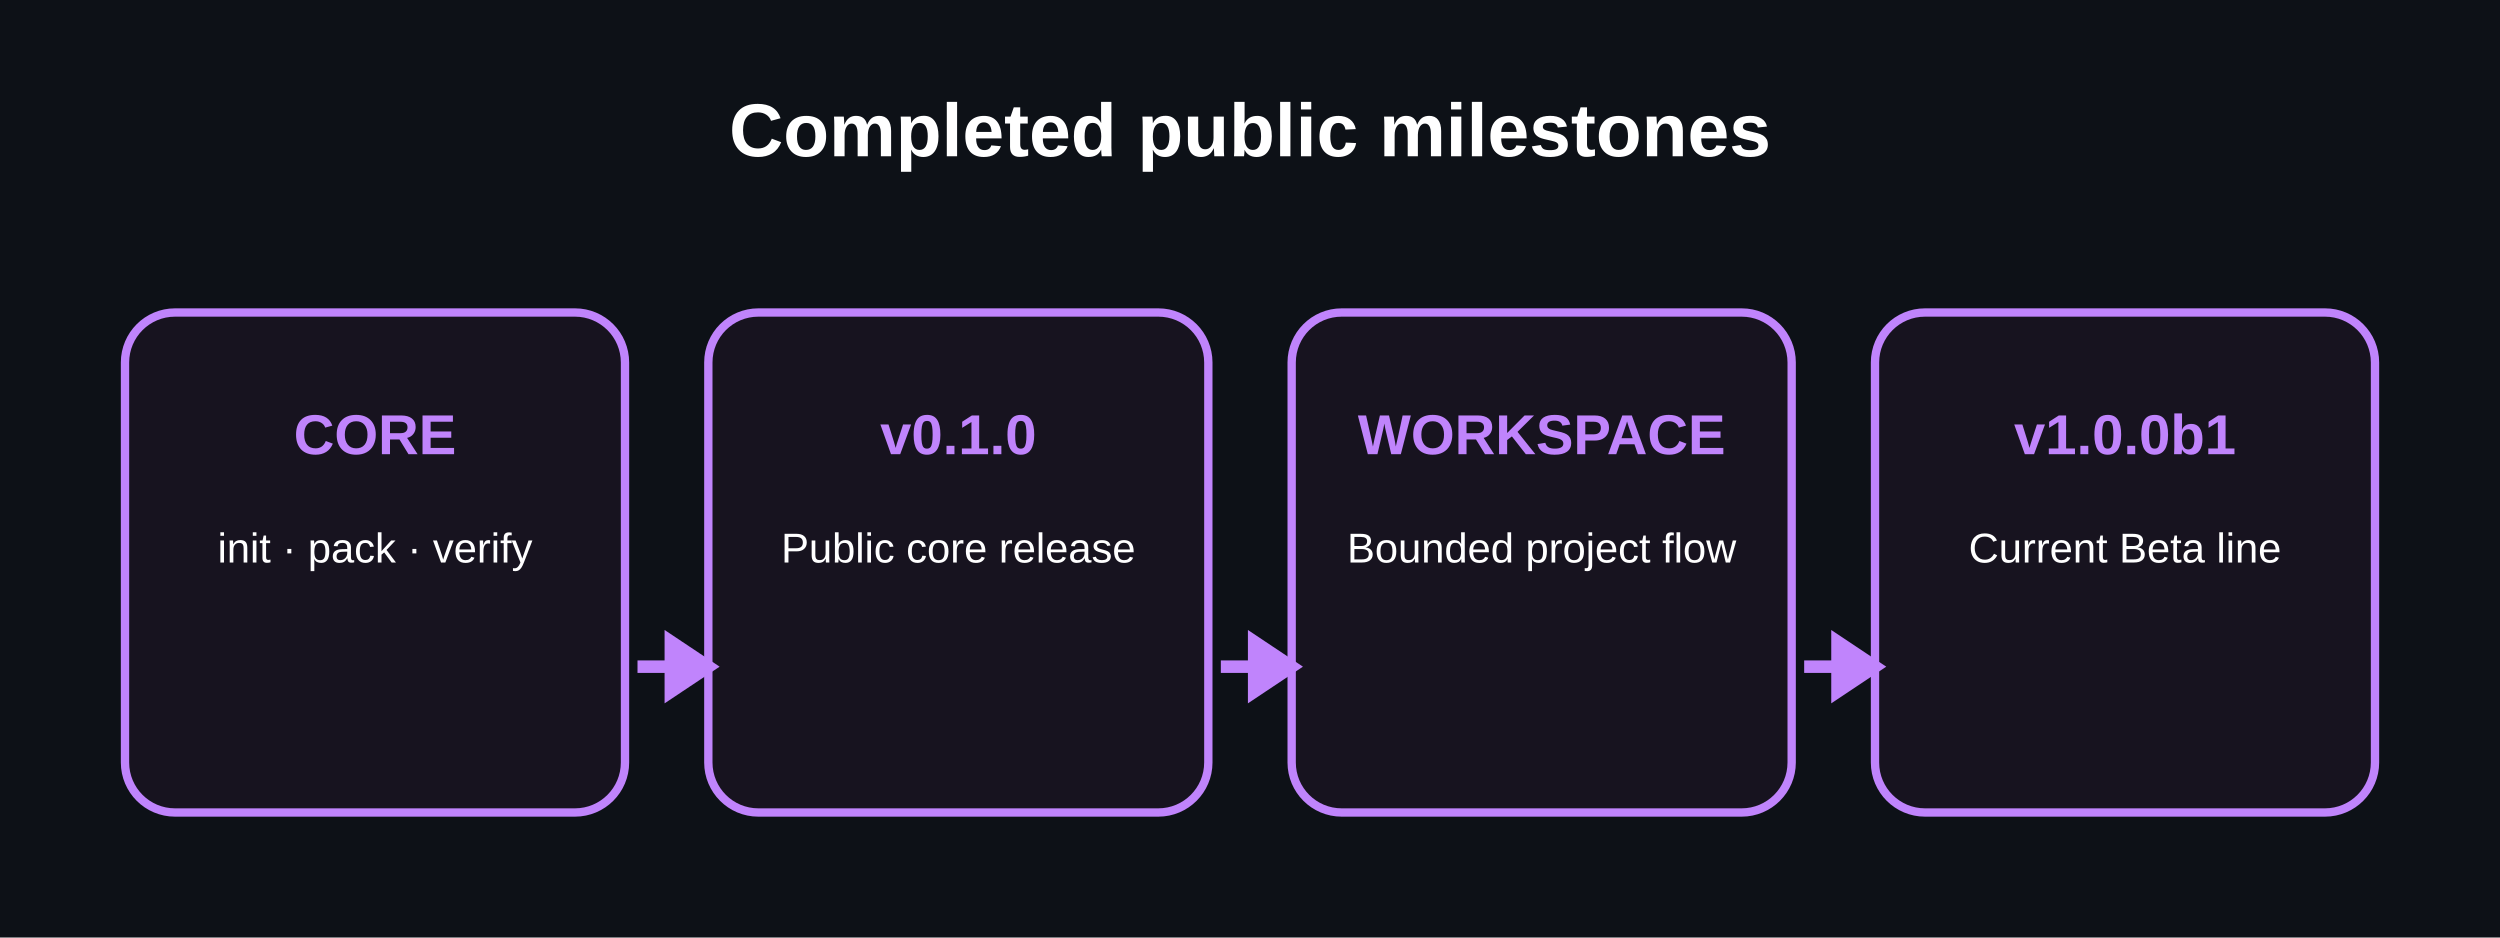
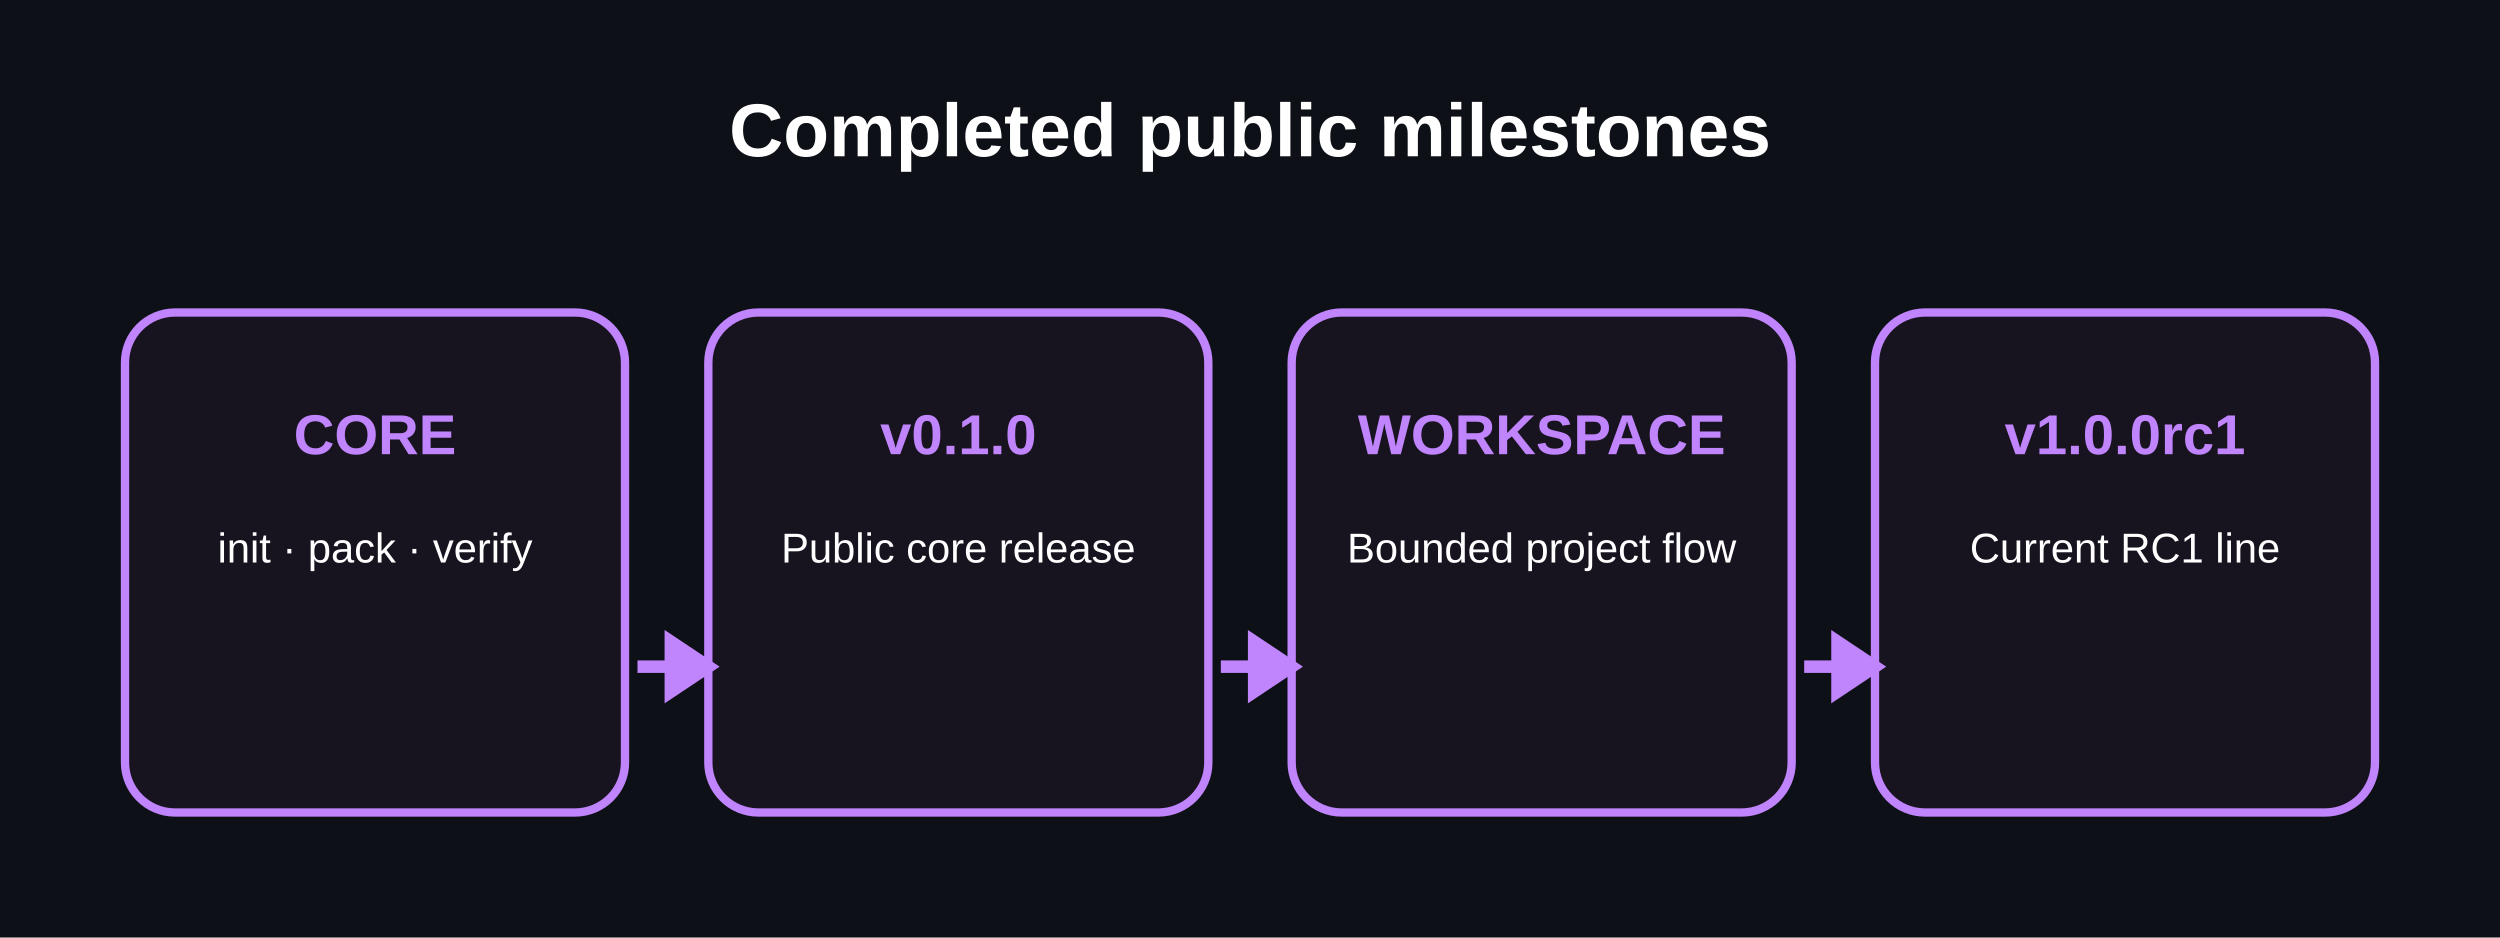
<svg xmlns="http://www.w3.org/2000/svg" width="1200" height="450" viewBox="0 0 1200 450" role="img" aria-labelledby="title desc">
  <rect width="1200" height="450" fill="#0D1117" />
  <text x="600" y="75" text-anchor="middle" font-family="Arial, Helvetica, sans-serif" font-size="36" font-weight="700" fill="#FFFFFF">Completed public milestones</text>
  <g font-family="Arial, Helvetica, sans-serif">
    <rect x="60" y="150" width="240" height="240" rx="24" fill="#17131F" stroke="#C084FC" stroke-width="4" />
    <rect x="340" y="150" width="240" height="240" rx="24" fill="#17131F" stroke="#C084FC" stroke-width="4" />
    <rect x="620" y="150" width="240" height="240" rx="24" fill="#17131F" stroke="#C084FC" stroke-width="4" />
    <rect x="900" y="150" width="240" height="240" rx="24" fill="#17131F" stroke="#C084FC" stroke-width="4" />
    <text x="180" y="218" text-anchor="middle" font-size="27" font-weight="700" fill="#C084FC">CORE</text>
    <text x="180" y="270" text-anchor="middle" font-size="20" fill="#FFFFFF">init · pack · verify</text>
    <text x="460" y="218" text-anchor="middle" font-size="27" font-weight="700" fill="#C084FC">v0.1.0</text>
    <text x="460" y="270" text-anchor="middle" font-size="20" fill="#FFFFFF">Public core release</text>
    <text x="740" y="218" text-anchor="middle" font-size="27" font-weight="700" fill="#C084FC">WORKSPACE</text>
    <text x="740" y="270" text-anchor="middle" font-size="20" fill="#FFFFFF">Bounded project flow</text>
-     <text x="1020" y="218" text-anchor="middle" font-size="27" font-weight="700" fill="#C084FC">v1.0.0b1</text>
-     <text x="1020" y="270" text-anchor="middle" font-size="20" fill="#FFFFFF">Current Beta line</text>
+     <text x="1020" y="218" text-anchor="middle" font-size="27" font-weight="700" fill="#C084FC">v1.0.0rc1</text>
+     <text x="1020" y="270" text-anchor="middle" font-size="20" fill="#FFFFFF">Current RC1 line</text>
  </g>
  <g stroke="#C084FC" stroke-width="6" fill="#C084FC">
    <line x1="306" y1="320" x2="322" y2="320" />
    <polygon points="322,308 340,320 322,332" />
    <line x1="586" y1="320" x2="602" y2="320" />
    <polygon points="602,308 620,320 602,332" />
    <line x1="866" y1="320" x2="882" y2="320" />
    <polygon points="882,308 900,320 882,332" />
  </g>
</svg>
